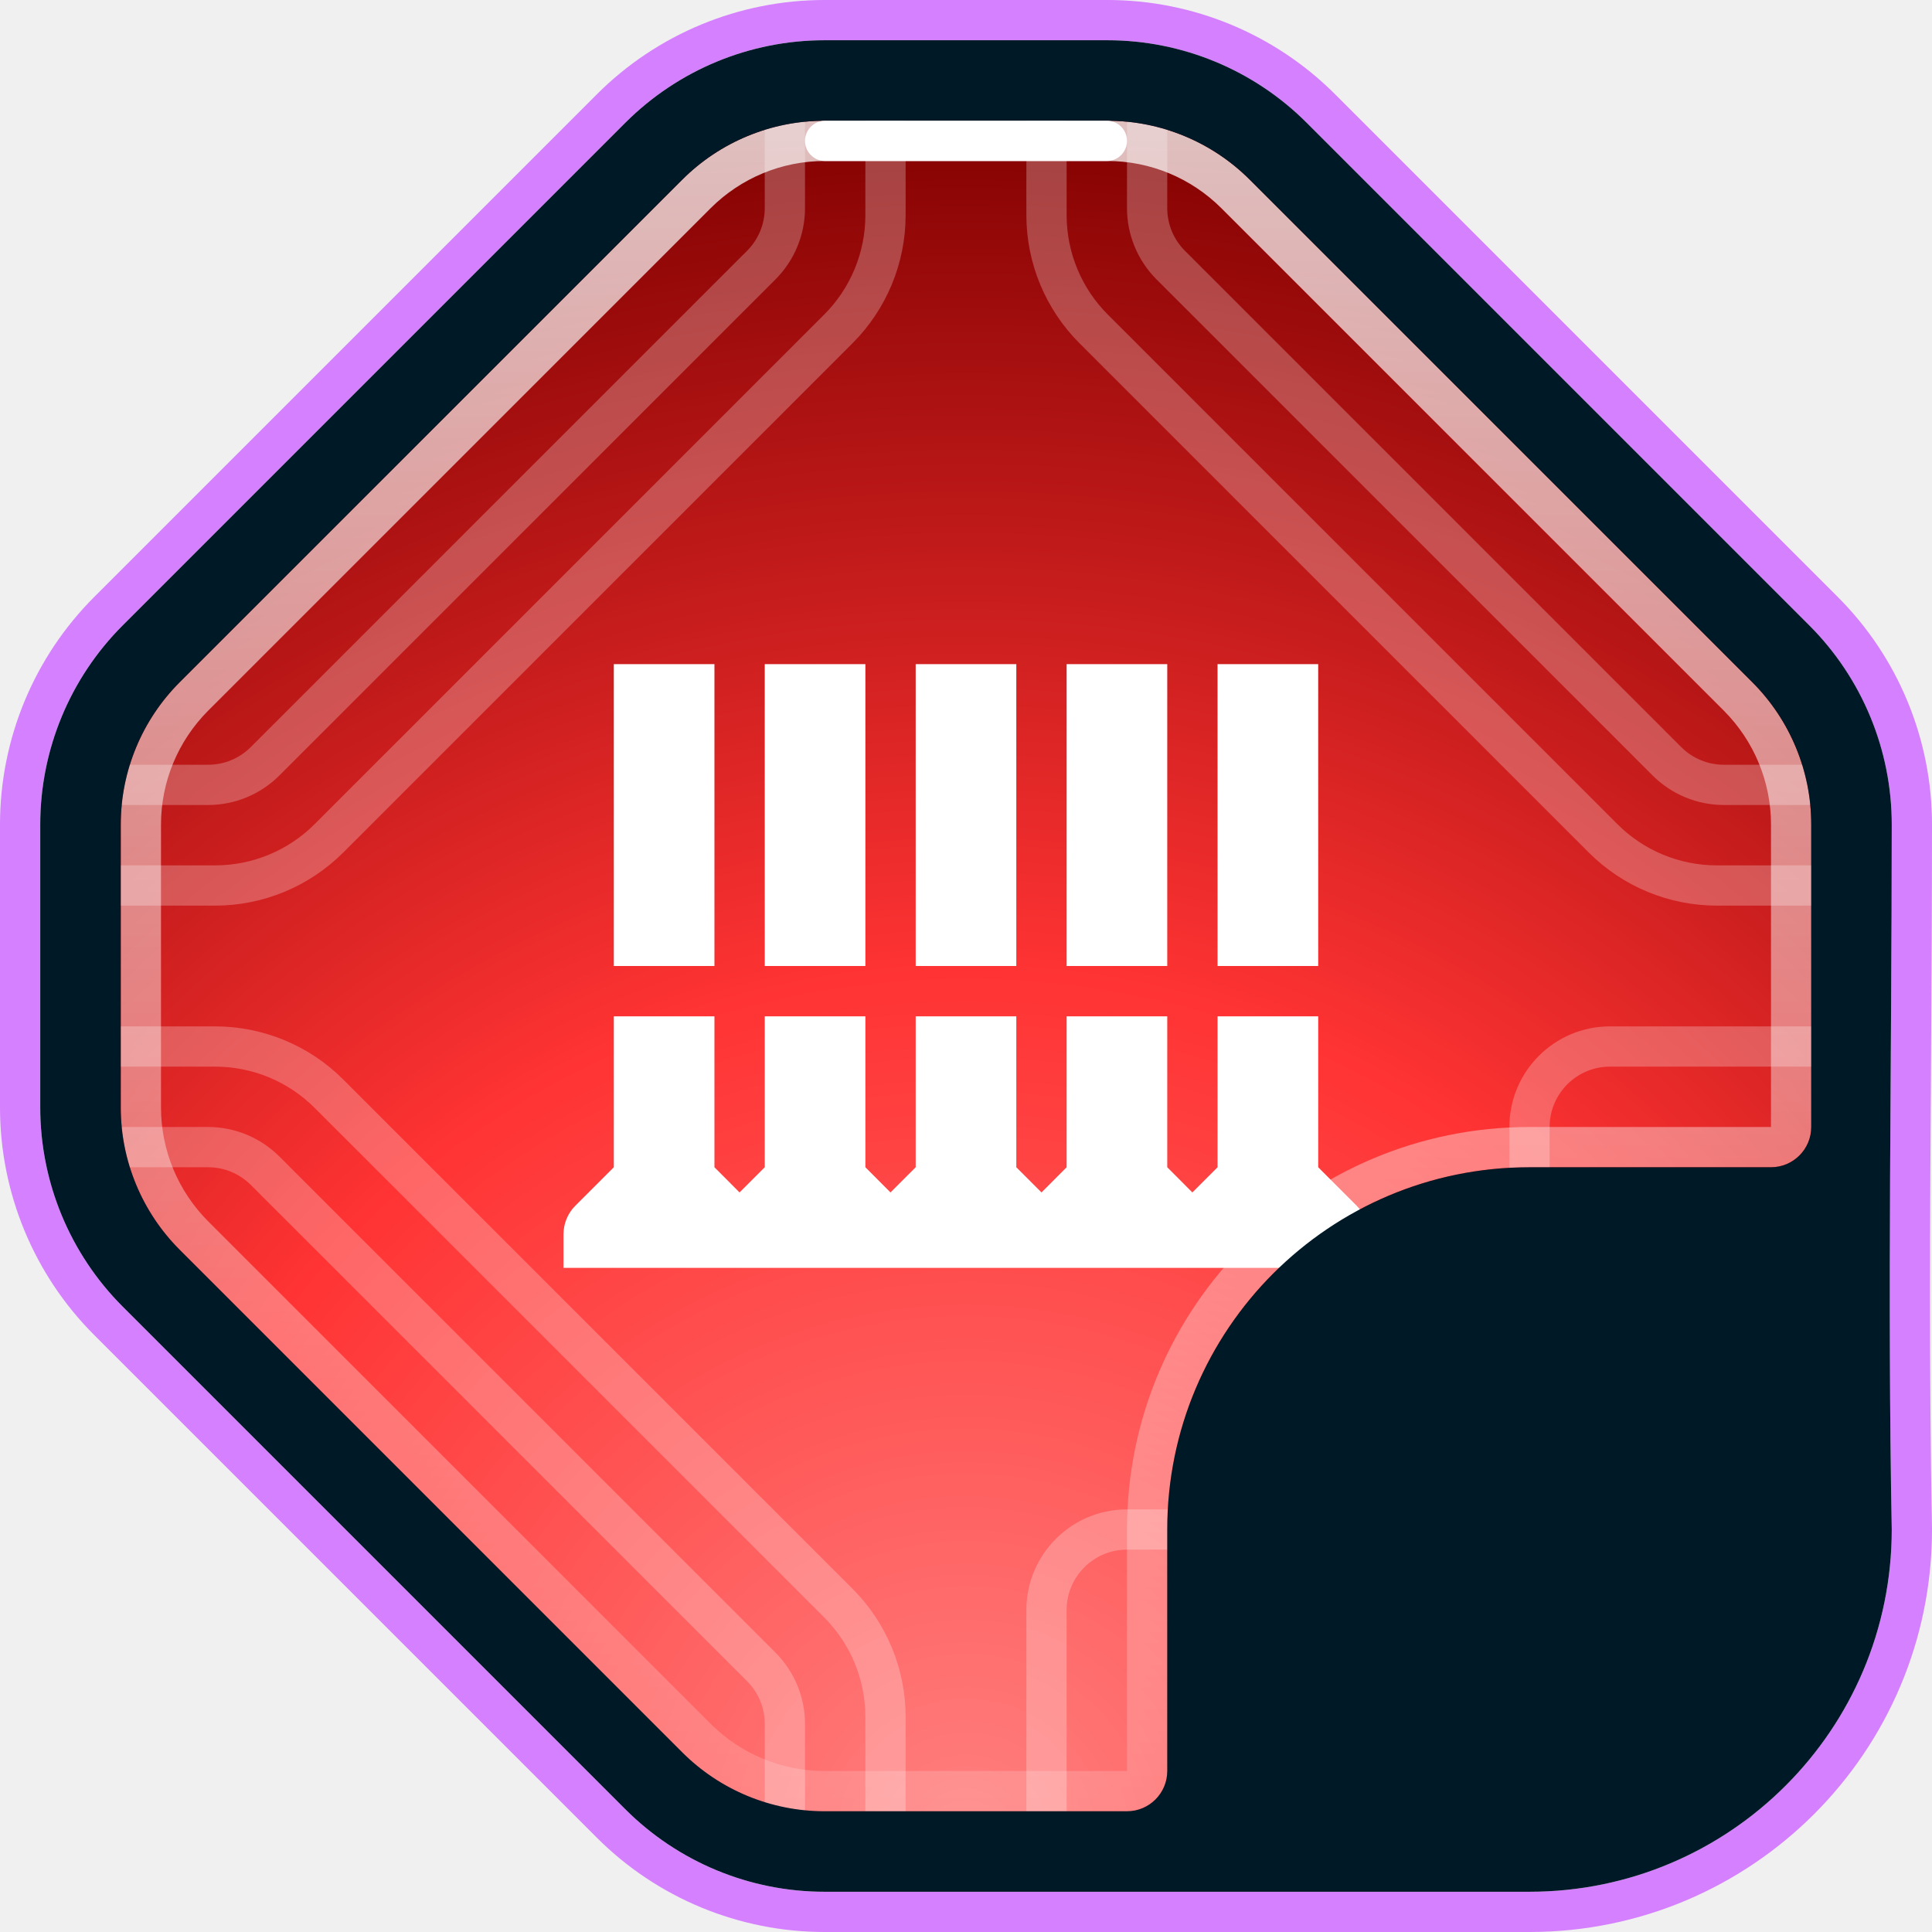
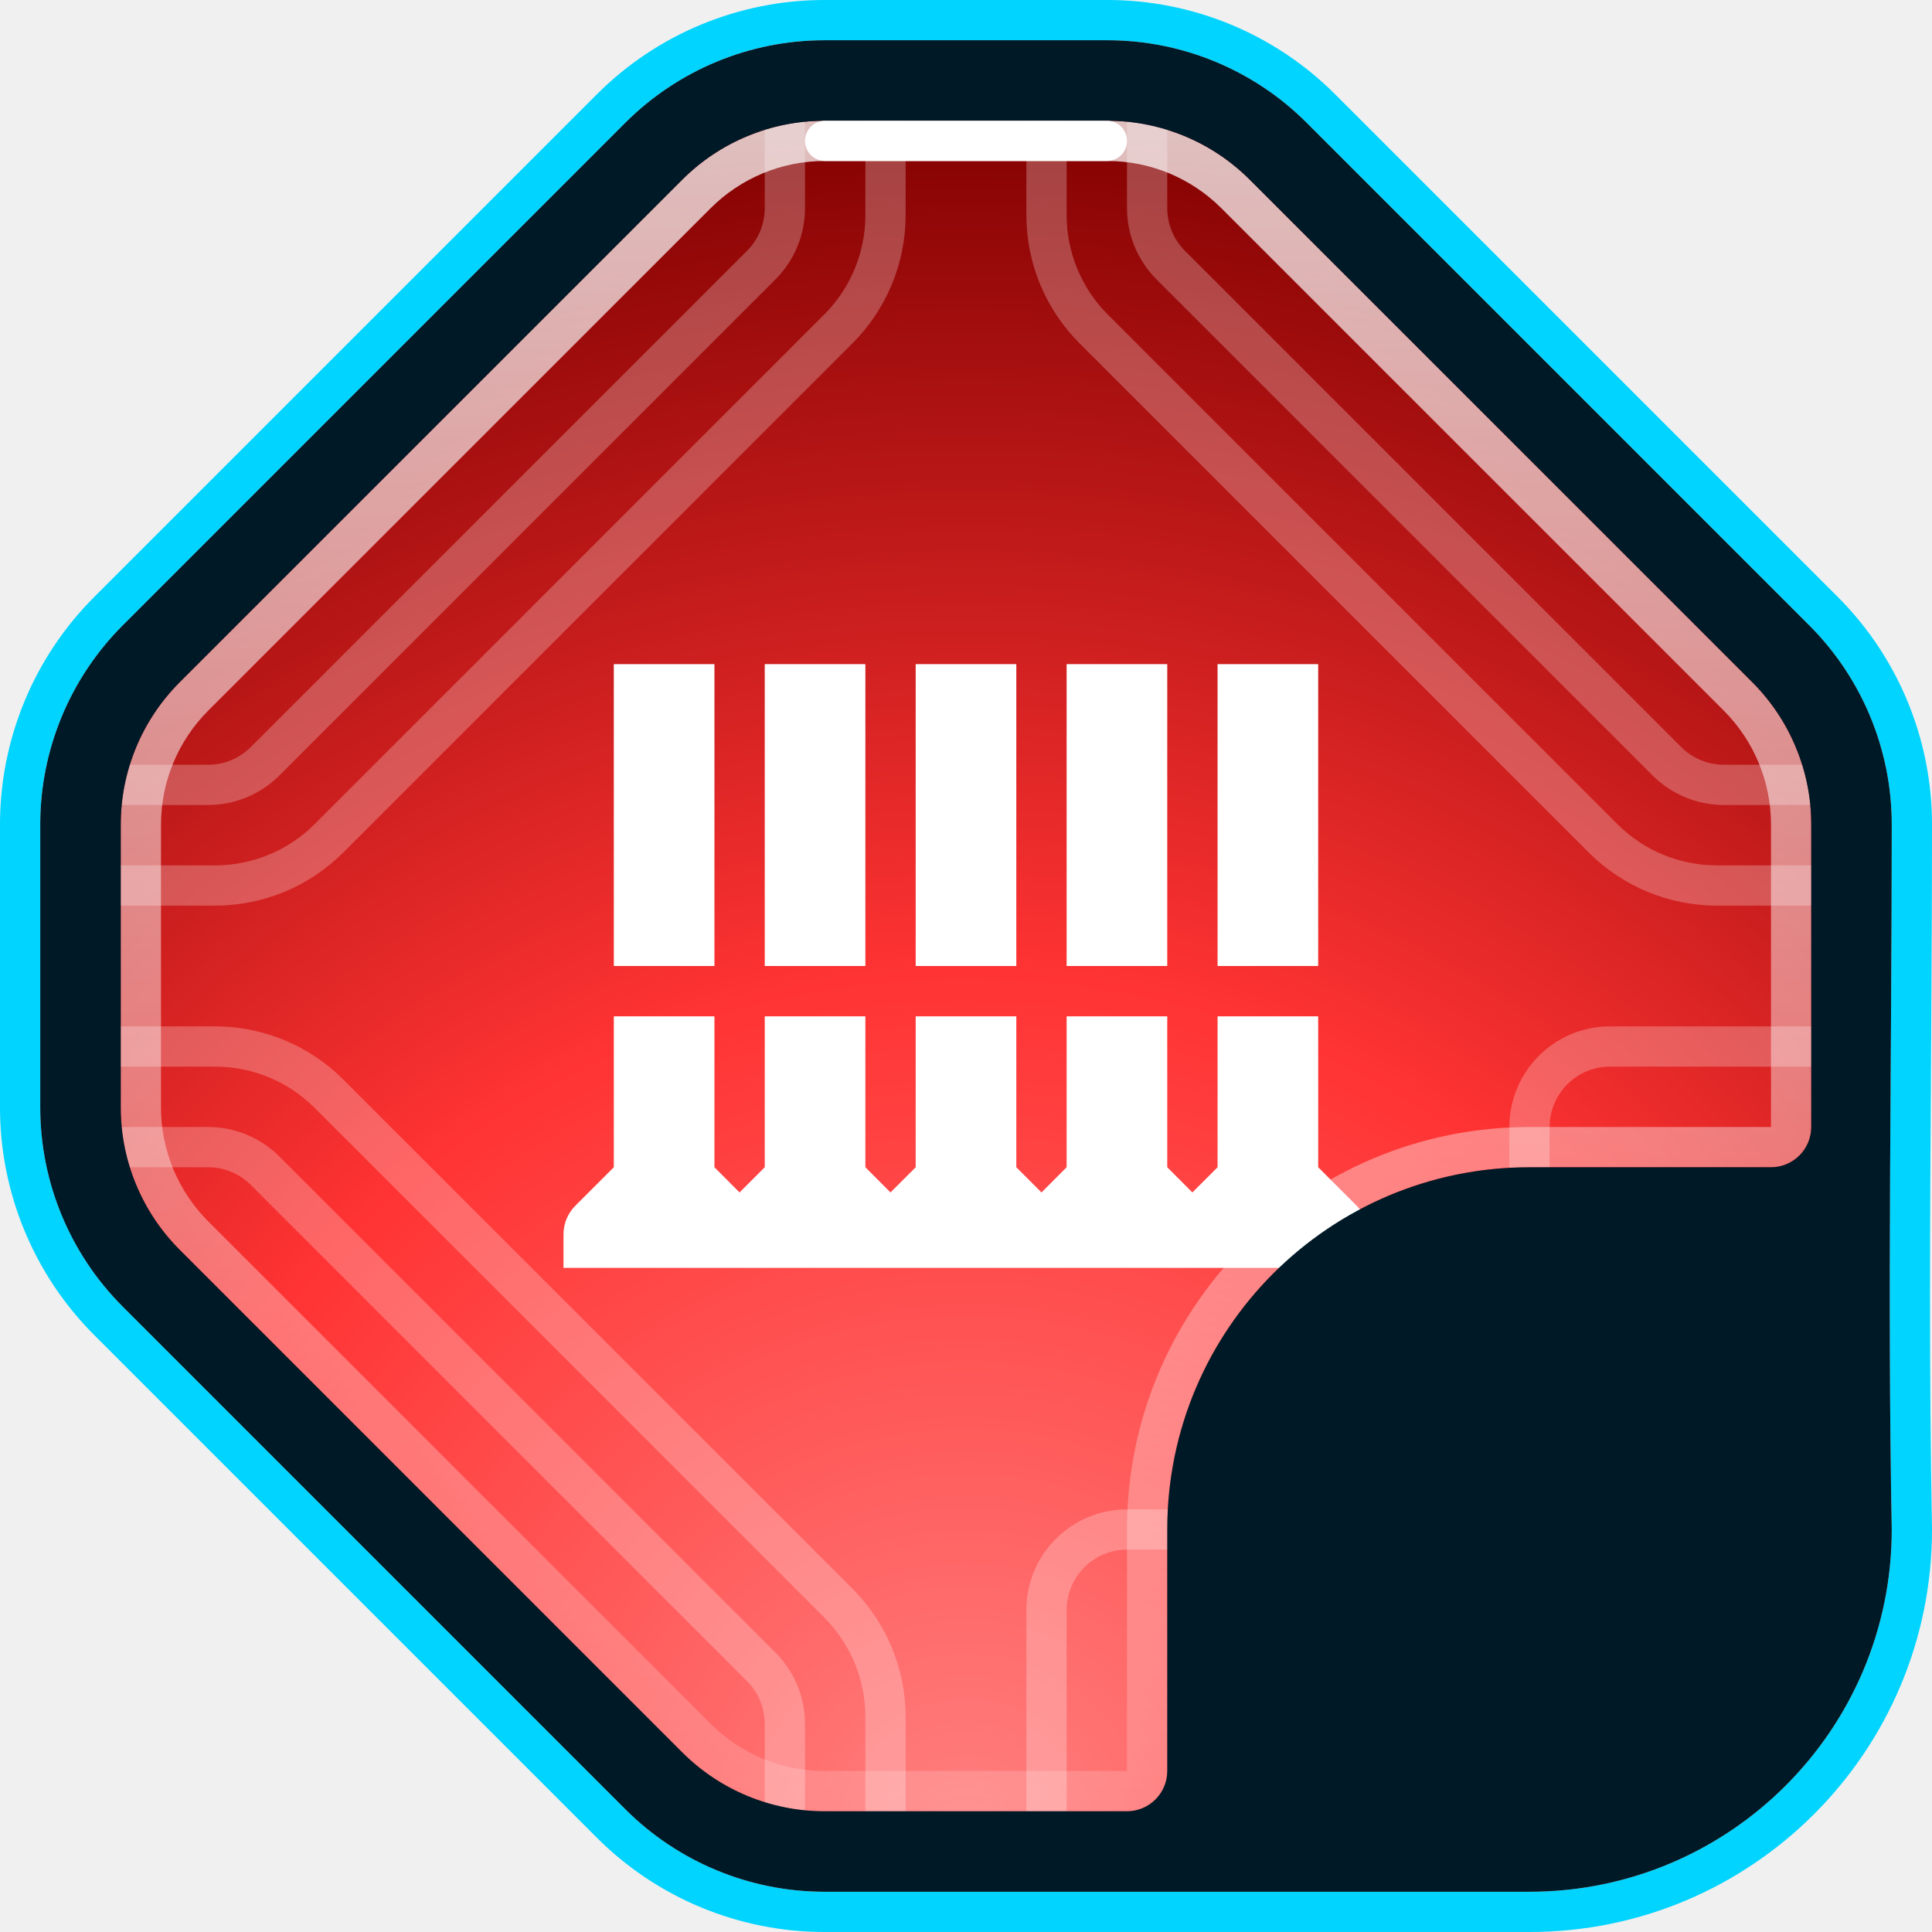
<svg xmlns="http://www.w3.org/2000/svg" width="24" height="24" viewBox="0 0 24 24" fill="none">
-   <path fill-rule="evenodd" clip-rule="evenodd" d="M24 19C24 21.761 21.761 24 19 24H10.243C9.182 24 8.164 23.579 7.414 22.828L1.172 16.586C0.421 15.836 0 14.818 0 13.757V10.243C0 9.182 0.421 8.164 1.172 7.414L7.414 1.172C8.164 0.421 9.182 0 10.243 0H13.757C14.818 0 15.836 0.421 16.586 1.172L22.828 7.414C23.579 8.164 24 9.182 24 10.243C24 11.222 23.994 12.198 23.988 13.173C23.975 15.116 23.963 17.052 24 18.991L24 19ZM23.5 19C23.463 17.055 23.475 15.108 23.488 13.161C23.494 12.188 23.5 11.215 23.5 10.243C23.5 9.314 23.131 8.424 22.475 7.768L16.232 1.525C15.576 0.869 14.686 0.5 13.757 0.5H10.243C9.314 0.5 8.424 0.869 7.768 1.525L1.525 7.768C0.869 8.424 0.5 9.314 0.5 10.243V13.757C0.5 14.686 0.869 15.576 1.525 16.232L7.768 22.475C8.424 23.131 9.314 23.5 10.243 23.5H19C21.485 23.5 23.5 21.485 23.5 19Z" fill="#D580FF" />
+   <path fill-rule="evenodd" clip-rule="evenodd" d="M24 19C24 21.761 21.761 24 19 24H10.243C9.182 24 8.164 23.579 7.414 22.828L1.172 16.586C0.421 15.836 0 14.818 0 13.757V10.243C0 9.182 0.421 8.164 1.172 7.414L7.414 1.172C8.164 0.421 9.182 0 10.243 0H13.757C14.818 0 15.836 0.421 16.586 1.172L22.828 7.414C23.579 8.164 24 9.182 24 10.243C24 11.222 23.994 12.198 23.988 13.173C23.975 15.116 23.963 17.052 24 18.991L24 19ZM23.5 19C23.463 17.055 23.475 15.108 23.488 13.161C23.494 12.188 23.5 11.215 23.5 10.243C23.5 9.314 23.131 8.424 22.475 7.768L16.232 1.525C15.576 0.869 14.686 0.5 13.757 0.5H10.243C9.314 0.5 8.424 0.869 7.768 1.525L1.525 7.768C0.869 8.424 0.5 9.314 0.5 10.243V13.757C0.5 14.686 0.869 15.576 1.525 16.232L7.768 22.475C8.424 23.131 9.314 23.5 10.243 23.5H19C21.485 23.5 23.5 21.485 23.5 19Z" fill="#00D4FF" />
  <path d="M8.121 1.879L1.879 8.121C1.316 8.684 1 9.447 1 10.243V13.757C1 14.553 1.316 15.316 1.879 15.879L8.121 22.121C8.684 22.684 9.447 23 10.243 23H13.757C14.553 23 15.316 22.684 15.879 22.121L22.121 15.879C22.684 15.316 23 14.553 23 13.757V10.243C23 9.447 22.684 8.684 22.121 8.121L15.879 1.879C15.316 1.316 14.553 1 13.757 1H10.243C9.447 1 8.684 1.316 8.121 1.879Z" fill="url(#paint0_radial_5461_32539)" />
  <path fill-rule="evenodd" clip-rule="evenodd" d="M10 1V2.586C10 2.917 9.868 3.235 9.634 3.47L3.47 9.634C3.235 9.868 2.917 10 2.586 10H1V9.5H2.586C2.785 9.5 2.975 9.421 3.116 9.28L9.28 3.116C9.421 2.975 9.5 2.785 9.5 2.586V1H10ZM14 1V2.586C14 2.917 14.132 3.235 14.366 3.47L20.53 9.634C20.765 9.868 21.083 10 21.414 10H23V9.5H21.414C21.215 9.5 21.024 9.421 20.884 9.28L14.72 3.116C14.579 2.975 14.5 2.785 14.5 2.586V1H14ZM10 21.414V23H9.5V21.414C9.5 21.215 9.421 21.024 9.28 20.884L3.116 14.72C2.975 14.579 2.785 14.5 2.586 14.5H1V14H2.586C2.917 14 3.235 14.132 3.47 14.366L9.634 20.53C9.868 20.765 10 21.083 10 21.414ZM11.25 1V2.672C11.25 3.268 11.013 3.841 10.591 4.263L4.263 10.591C3.841 11.013 3.268 11.25 2.672 11.25H1V10.75H2.672C3.136 10.75 3.581 10.566 3.909 10.237L10.237 3.909C10.566 3.581 10.75 3.136 10.75 2.672V1H11.25ZM12.75 2.672V1H13.25V2.672C13.25 3.136 13.434 3.581 13.763 3.909L20.091 10.237C20.419 10.566 20.864 10.75 21.328 10.75H23V11.25H21.328C20.732 11.25 20.159 11.013 19.737 10.591L13.409 4.263C12.987 3.841 12.75 3.268 12.75 2.672ZM11.25 23V21.328C11.25 20.732 11.013 20.159 10.591 19.737L4.263 13.409C3.841 12.987 3.268 12.75 2.672 12.75H1V13.25H2.672C3.136 13.25 3.581 13.434 3.909 13.763L10.237 20.091C10.566 20.419 10.75 20.864 10.75 21.328V23H11.25ZM12.75 20V23H13.25V20C13.25 19.586 13.586 19.25 14 19.25H15V18.75H14C13.31 18.75 12.75 19.31 12.75 20ZM20 12.75C19.31 12.75 18.75 13.31 18.75 14V15H19.25V14C19.25 13.586 19.586 13.25 20 13.25H23V12.75H20Z" fill="white" fill-opacity="0.25" />
  <path fill-rule="evenodd" clip-rule="evenodd" d="M10.243 2C9.712 2 9.204 2.211 8.828 2.586L2.586 8.828C2.211 9.204 2 9.712 2 10.243V13.757C2 14.288 2.211 14.796 2.586 15.172L8.828 21.414C9.204 21.789 9.712 22 10.243 22H14V19C14 16.239 16.239 14 19 14H22V10.243C22 9.712 21.789 9.204 21.414 8.828L15.172 2.586C14.796 2.211 14.288 2 13.757 2H10.243ZM10.243 1.5C9.58 1.5 8.944 1.763 8.475 2.232L2.232 8.475C1.763 8.944 1.5 9.58 1.5 10.243V13.757C1.5 14.42 1.763 15.056 2.232 15.525L8.475 21.768C8.944 22.237 9.58 22.5 10.243 22.5H14C14.276 22.5 14.5 22.276 14.5 22V19C14.5 16.515 16.515 14.5 19 14.5H22C22.276 14.5 22.5 14.276 22.5 14V10.243C22.5 9.58 22.237 8.944 21.768 8.475L15.525 2.232C15.056 1.763 14.42 1.5 13.757 1.5H10.243Z" fill="url(#paint1_linear_5461_32539)" />
  <path fill-rule="evenodd" clip-rule="evenodd" d="M7.625 8.25H8.875V12H7.625V8.25ZM9.5 8.25H10.75V12H9.5V8.25ZM11.375 8.25H12.625V12H11.375V8.25ZM13.25 8.25H14.5V12H13.25V8.25ZM15.125 8.25H16.375V12H15.125V8.25ZM8.875 12.625H7.625V14.5L7.146 14.979C7.053 15.072 7 15.2 7 15.332V15.75H17V15.332C17 15.2 16.947 15.072 16.854 14.979L16.375 14.5V12.625H15.125V14.5L14.812 14.813L14.5 14.5V12.625H13.25V14.5L12.938 14.813L12.625 14.5V12.625H11.375V14.5L11.062 14.813L10.75 14.5V12.625H9.5V14.5L9.187 14.813L8.875 14.5V12.625Z" fill="white" />
  <path fill-rule="evenodd" clip-rule="evenodd" d="M10.243 23.5C9.314 23.5 8.424 23.131 7.768 22.475L1.525 16.232C0.869 15.576 0.5 14.686 0.5 13.757V10.243C0.5 9.314 0.869 8.424 1.525 7.768L7.768 1.525C8.424 0.869 9.314 0.5 10.243 0.5H13.757C14.686 0.5 15.576 0.869 16.232 1.525L22.475 7.768C23.131 8.424 23.5 9.314 23.5 10.243C23.5 13.161 23.445 16.083 23.5 19C23.5 21.485 21.485 23.5 19 23.5C15.979 23.5 13.28 23.5 10.243 23.5ZM8.475 2.232C8.944 1.763 9.58 1.5 10.243 1.5H13.757C14.42 1.5 15.056 1.763 15.525 2.232L21.768 8.475C22.237 8.944 22.5 9.58 22.5 10.243V14C22.5 14.276 22.276 14.5 22 14.5H19C16.515 14.5 14.5 16.515 14.5 19V22C14.5 22.276 14.276 22.5 14 22.5H10.243C9.58 22.5 8.944 22.237 8.475 21.768L2.232 15.525C1.763 15.056 1.5 14.42 1.5 13.757V10.243C1.5 9.58 1.763 8.944 2.232 8.475L8.475 2.232Z" fill="#001926" />
  <rect x="10" y="1.5" width="4" height="0.5" rx="0.25" fill="white" />
  <defs>
    <radialGradient id="paint0_radial_5461_32539" cx="0" cy="0" r="1" gradientUnits="userSpaceOnUse" gradientTransform="translate(12 23) rotate(-90) scale(22)">
      <stop stop-color="#FF8080" />
      <stop offset="0.496" stop-color="#FF3333" />
      <stop offset="1" stop-color="#800000" />
    </radialGradient>
    <linearGradient id="paint1_linear_5461_32539" x1="12" y1="1.5" x2="12" y2="22.5" gradientUnits="userSpaceOnUse">
      <stop stop-color="white" stop-opacity="0.75" />
      <stop offset="1" stop-color="white" stop-opacity="0.15" />
    </linearGradient>
  </defs>
</svg>
